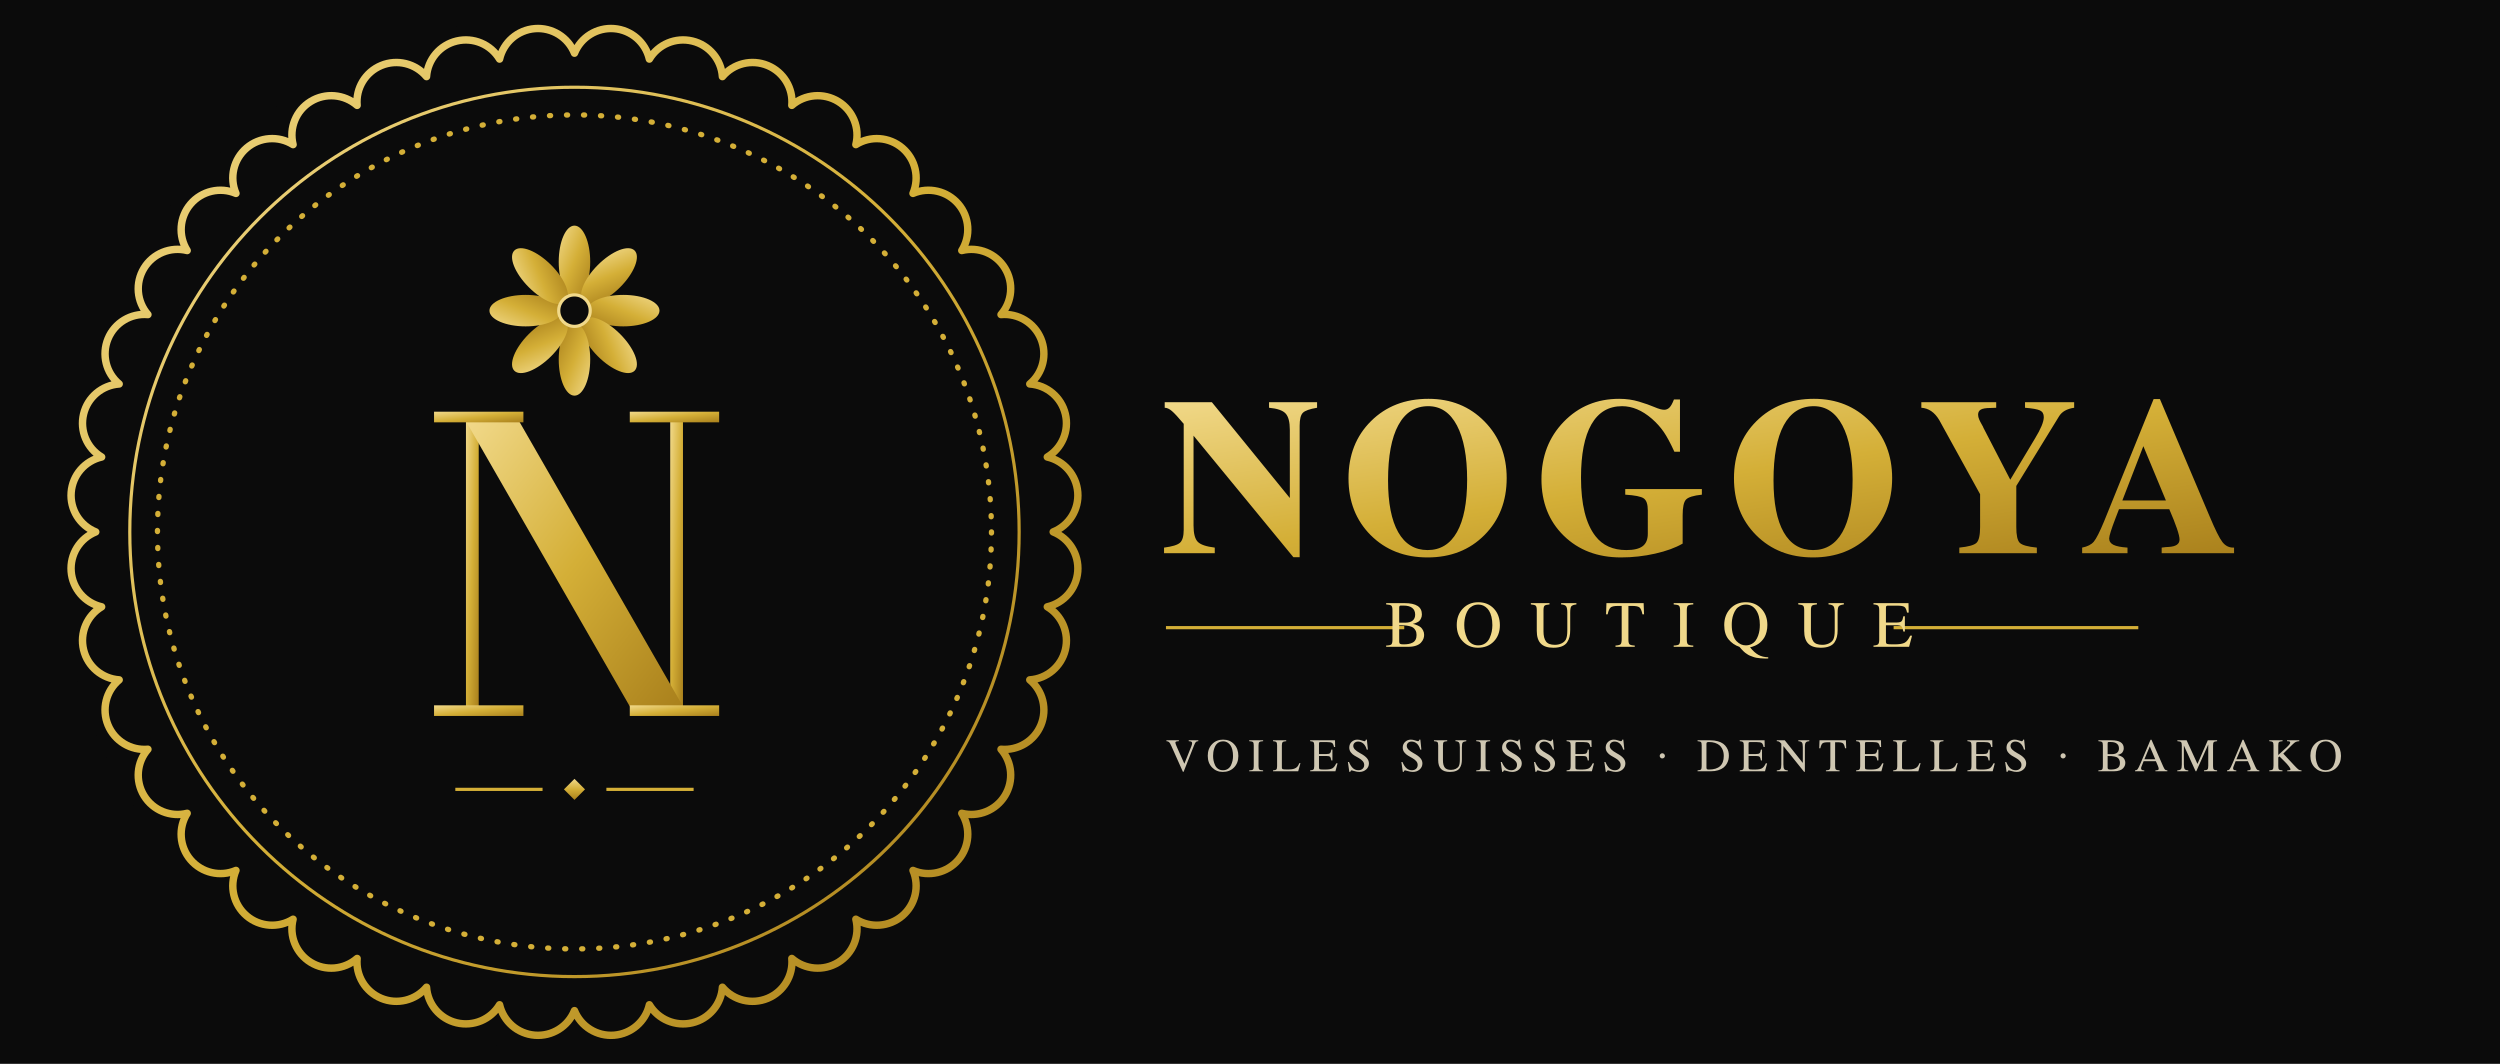
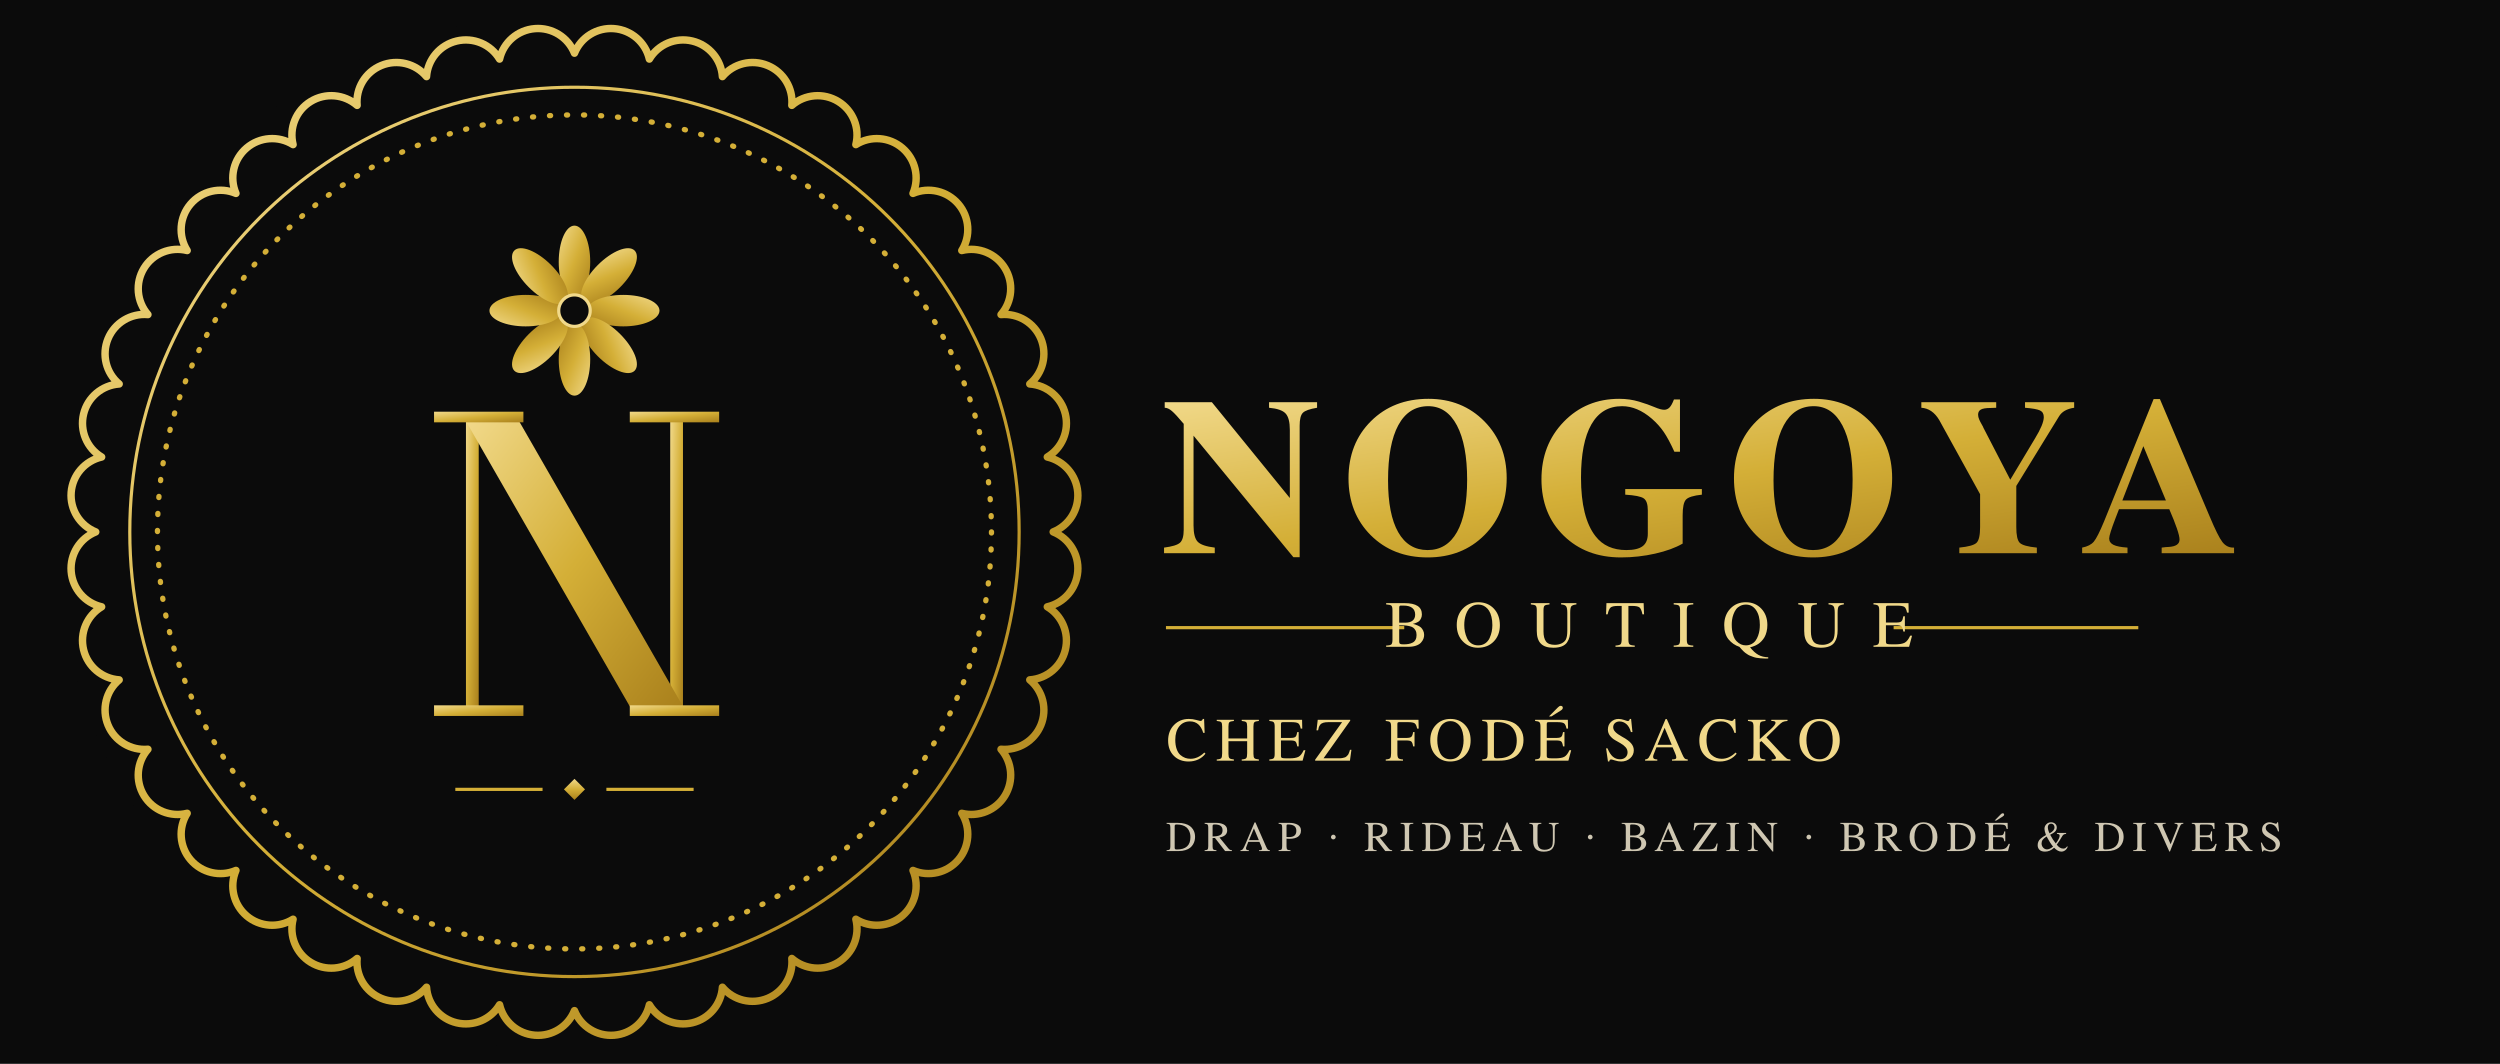
<svg xmlns="http://www.w3.org/2000/svg" viewBox="0 0 2350 1000" width="2350" height="1000">
  <defs>
    <linearGradient id="g" x1="0" y1="0" x2="1" y2="1">
      <stop offset="0" stop-color="#f1d98a" />
      <stop offset="0.5" stop-color="#d4af37" />
      <stop offset="1" stop-color="#a9801c" />
    </linearGradient>
  </defs>
  <rect width="2350" height="1000" fill="#0b0b0b" />
  <g transform="translate(40 0)">
    <circle cx="500" cy="500" r="488" fill="#0b0b0b" />
    <path d="M500.00 50.00 A37 37 0 0 1 570.40 55.54 A37 37 0 0 1 639.06 72.02 A37 37 0 0 1 704.30 99.05 A37 37 0 0 1 764.50 135.94 A37 37 0 0 1 818.20 181.80 A37 37 0 0 1 864.06 235.50 A37 37 0 0 1 900.95 295.70 A37 37 0 0 1 927.98 360.94 A37 37 0 0 1 944.46 429.60 A37 37 0 0 1 950.00 500.00 A37 37 0 0 1 944.46 570.40 A37 37 0 0 1 927.98 639.06 A37 37 0 0 1 900.95 704.30 A37 37 0 0 1 864.06 764.50 A37 37 0 0 1 818.20 818.20 A37 37 0 0 1 764.50 864.06 A37 37 0 0 1 704.30 900.95 A37 37 0 0 1 639.06 927.98 A37 37 0 0 1 570.40 944.46 A37 37 0 0 1 500.00 950.00 A37 37 0 0 1 429.60 944.46 A37 37 0 0 1 360.94 927.98 A37 37 0 0 1 295.70 900.95 A37 37 0 0 1 235.50 864.06 A37 37 0 0 1 181.80 818.20 A37 37 0 0 1 135.94 764.50 A37 37 0 0 1 99.05 704.30 A37 37 0 0 1 72.02 639.06 A37 37 0 0 1 55.54 570.40 A37 37 0 0 1 50.00 500.00 A37 37 0 0 1 55.54 429.60 A37 37 0 0 1 72.02 360.94 A37 37 0 0 1 99.05 295.70 A37 37 0 0 1 135.94 235.50 A37 37 0 0 1 181.80 181.80 A37 37 0 0 1 235.50 135.94 A37 37 0 0 1 295.70 99.05 A37 37 0 0 1 360.94 72.02 A37 37 0 0 1 429.60 55.54 A37 37 0 0 1 500.00 50.00 Z" fill="none" stroke="url(#g)" stroke-width="7" stroke-linejoin="round" />
    <circle cx="500" cy="500" r="418" fill="none" stroke="url(#g)" stroke-width="3" />
    <circle cx="500" cy="500" r="392" fill="none" stroke="#d4af37" stroke-width="5" stroke-linecap="round" stroke-dasharray="1 15" />
    <ellipse cx="500" cy="246.12" rx="14.8" ry="34.04" transform="rotate(0 500 292)" fill="url(#g)" />
    <ellipse cx="500" cy="246.12" rx="14.8" ry="34.04" transform="rotate(45 500 292)" fill="url(#g)" />
    <ellipse cx="500" cy="246.12" rx="14.8" ry="34.04" transform="rotate(90 500 292)" fill="url(#g)" />
    <ellipse cx="500" cy="246.12" rx="14.8" ry="34.04" transform="rotate(135 500 292)" fill="url(#g)" />
    <ellipse cx="500" cy="246.12" rx="14.8" ry="34.04" transform="rotate(180 500 292)" fill="url(#g)" />
    <ellipse cx="500" cy="246.12" rx="14.8" ry="34.04" transform="rotate(225 500 292)" fill="url(#g)" />
    <ellipse cx="500" cy="246.12" rx="14.8" ry="34.04" transform="rotate(270 500 292)" fill="url(#g)" />
    <ellipse cx="500" cy="246.12" rx="14.8" ry="34.04" transform="rotate(315 500 292)" fill="url(#g)" />
    <circle cx="500" cy="292" r="14.8" fill="#0b0b0b" stroke="#f1d98a" stroke-width="3" />
    <g fill="url(#g)">
      <rect x="398" y="396" width="12" height="268" />
      <rect x="590" y="396" width="12" height="268" />
      <polygon points="398,396 448,396 602,664 552,664" />
      <rect x="368" y="387" width="84" height="10" />
      <rect x="368" y="663" width="84" height="10" />
      <rect x="552" y="387" width="84" height="10" />
      <rect x="552" y="663" width="84" height="10" />
    </g>
    <g stroke="#d4af37" stroke-width="3">
      <line x1="388" y1="742" x2="470" y2="742" />
      <line x1="530" y1="742" x2="612" y2="742" />
    </g>
    <rect x="493" y="735" width="14" height="14" transform="rotate(45 500 742)" fill="url(#g)" />
  </g>
  <text x="1090" y="520" font-family="'Caladea','Bitstream Charter','FreeSerif','DejaVu Serif',Georgia,serif" font-size="210" font-weight="700" letter-spacing="18" fill="url(#g)">NOGOYA</text>
  <g stroke="#d4af37" stroke-width="3">
    <line x1="1096" y1="590" x2="1320" y2="590" />
    <line x1="1780" y1="590" x2="2010" y2="590" />
  </g>
  <text x="1550" y="608" text-anchor="middle" font-family="'Caladea','Bitstream Charter','FreeSerif','DejaVu Serif',Georgia,serif" font-size="62" letter-spacing="26" fill="#f1d98a">BOUTIQUE</text>
-   <text x="1096" y="725" font-family="'Caladea','Bitstream Charter','FreeSerif','DejaVu Serif',Georgia,serif" font-size="44" letter-spacing="8" fill="#cfc7b2">VOILES SUISSES · DENTELLES · BAMAKO</text>
+   <text x="1096" y="715" font-family="'Caladea','Bitstream Charter','FreeSerif','DejaVu Serif',Georgia,serif" font-size="58" letter-spacing="8" fill="#f1d98a">CHEZ FODÉ SACKO</text>
+   <text x="1096" y="800" font-family="'Caladea','Bitstream Charter','FreeSerif','DejaVu Serif',Georgia,serif" font-size="40" letter-spacing="7" fill="#cfc7b2">DRAP · RIDEAU · BAZIN · BRODÉ &amp; DIVERS</text>
</svg>
